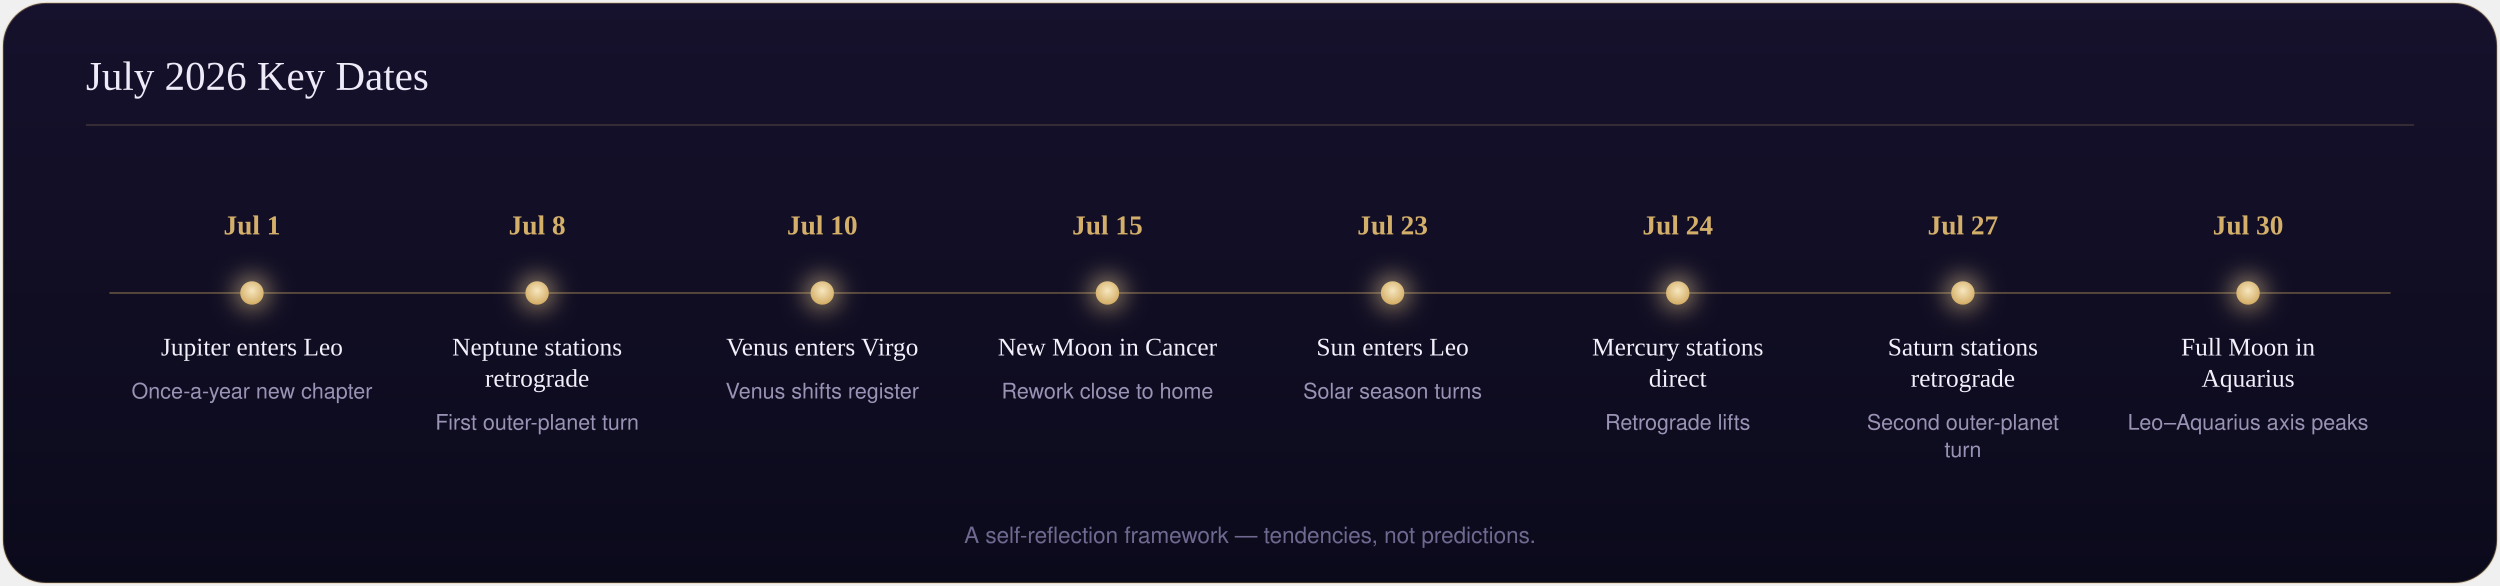
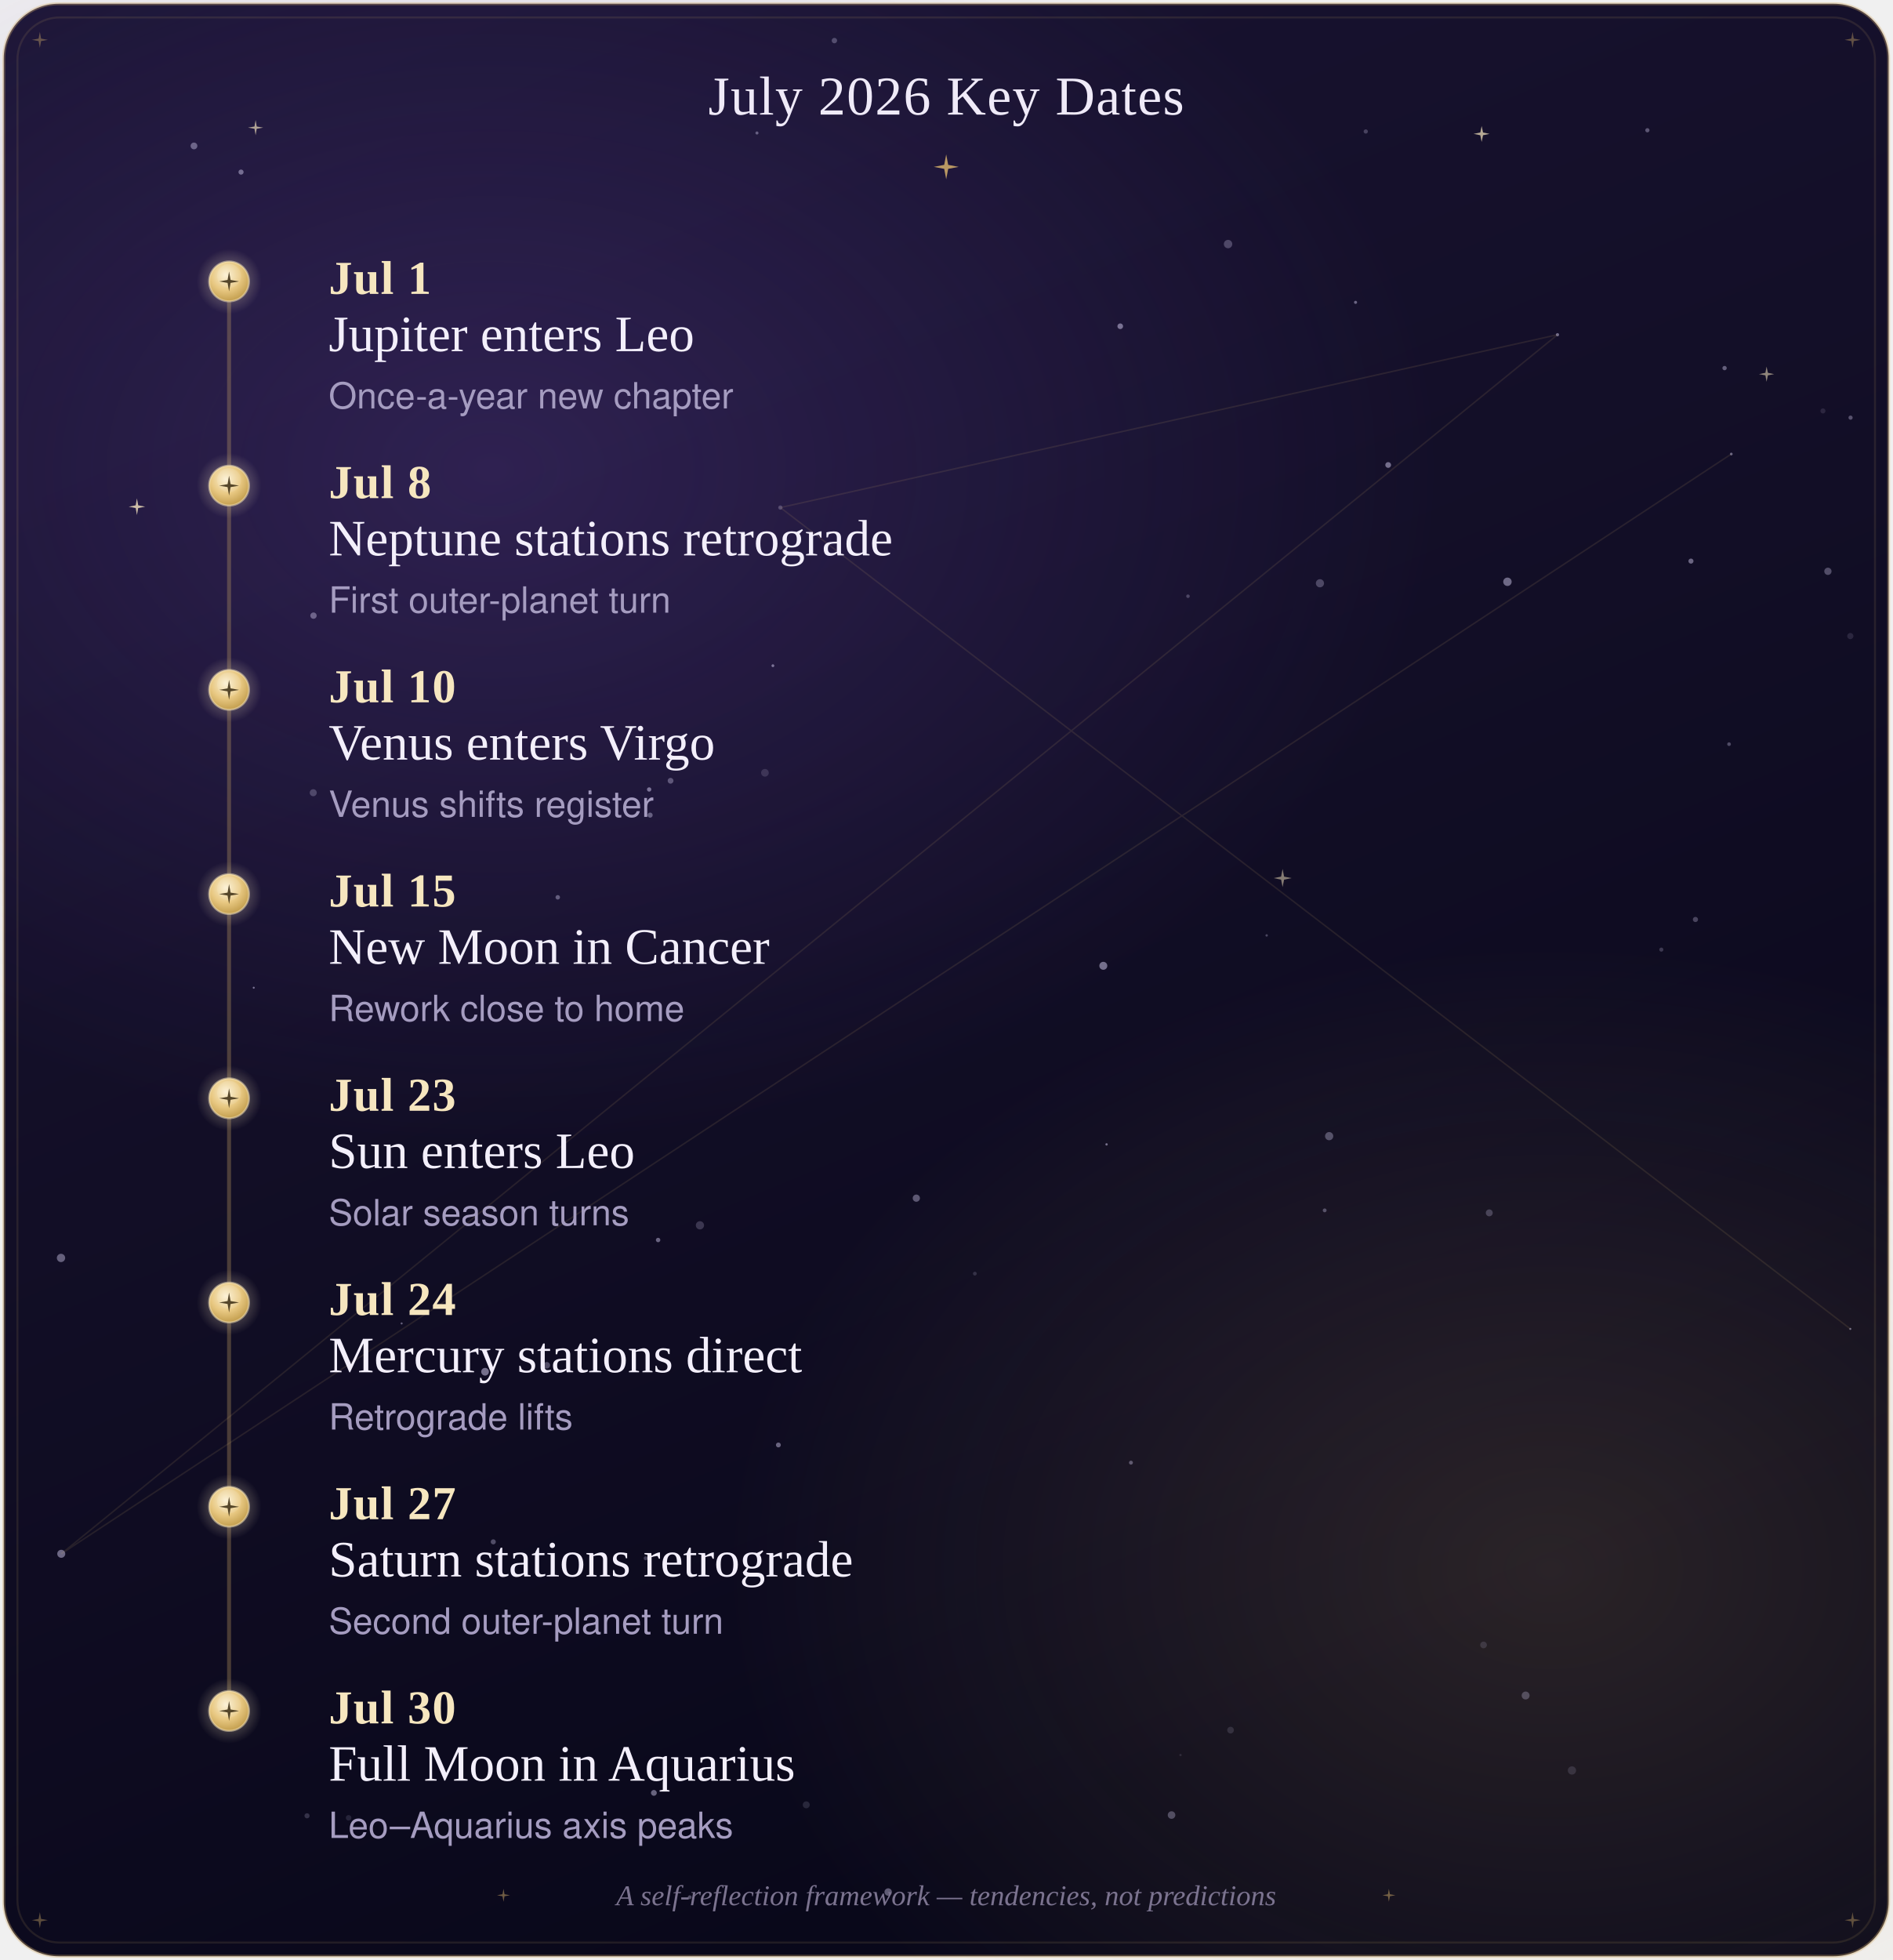
- <svg xmlns="http://www.w3.org/2000/svg" viewBox="0 0 1280 300" role="img" aria-label="July 2026 Key Dates">
+ <svg xmlns="http://www.w3.org/2000/svg" viewBox="0 0 760 787" role="img" aria-label="July 2026 Key Dates">
  <defs>
-     <linearGradient id="july2026planetarytransits0en-panel" x1="0" y1="0" x2="0" y2="1">
-       <stop offset="0" stop-color="#16112c" />
-       <stop offset="1" stop-color="#0b0a1b" />
+     <linearGradient id="july2026planetarytransits0en-panel" x1="0" y1="0" x2="0.4" y2="1">
+       <stop offset="0" stop-color="#1a1433" />
+       <stop offset="0.55" stop-color="#120e26" />
+       <stop offset="1" stop-color="#09081a" />
    </linearGradient>
-     <radialGradient id="july2026planetarytransits0en-node" cx="0.5" cy="0.4" r="0.7">
+     <radialGradient id="july2026planetarytransits0en-foil" cx="0.42" cy="0.34" r="0.75">
+       <stop offset="0" stop-color="#fbf0d2" />
+       <stop offset="0.5" stop-color="#e8c882" />
+       <stop offset="1" stop-color="#b8923f" />
+     </radialGradient>
+     <radialGradient id="july2026planetarytransits0en-glow" cx="0.5" cy="0.5" r="0.5">
      <stop offset="0" stop-color="#f6e6bf" />
-       <stop offset="1" stop-color="#cda354" />
+       <stop offset="1" stop-color="#f6e6bf" stop-opacity="0" />
    </radialGradient>
-     <filter id="july2026planetarytransits0en-soft" x="-80%" y="-80%" width="260%" height="260%">
-       <feGaussianBlur stdDeviation="6" />
-     </filter>
+     <radialGradient id="july2026planetarytransits0en-neb1" cx="0.5" cy="0.5" r="0.5">
+       <stop offset="0" stop-color="#6f4bb0" stop-opacity="0.28" />
+       <stop offset="1" stop-color="#6f4bb0" stop-opacity="0" />
+     </radialGradient>
+     <radialGradient id="july2026planetarytransits0en-neb2" cx="0.5" cy="0.5" r="0.5">
+       <stop offset="0" stop-color="#d4af6a" stop-opacity="0.16" />
+       <stop offset="1" stop-color="#d4af6a" stop-opacity="0" />
+     </radialGradient>
+     <linearGradient id="july2026planetarytransits0en-rule" x1="0" y1="0" x2="1" y2="0">
+       <stop offset="0" stop-color="#d4af6a" stop-opacity="0" />
+       <stop offset="0.5" stop-color="#d4af6a" stop-opacity="0.6" />
+       <stop offset="1" stop-color="#d4af6a" stop-opacity="0" />
+     </linearGradient>
  </defs>
-   <rect x="1.5" y="1.5" width="1277" height="297" rx="22" fill="url(#july2026planetarytransits0en-panel)" stroke="#d4af6a" stroke-opacity="0.28" />
-   <text x="44" y="46" font-family="Georgia, 'Times New Roman', serif" font-size="21" fill="#efeaf8">July 2026 Key Dates</text>
-   <line x1="44" y1="64" x2="1236" y2="64" stroke="#d4af6a" stroke-opacity="0.18" />
-   <line x1="56" y1="150" x2="1224" y2="150" stroke="#d4af6a" stroke-opacity="0.35" />
-   <g text-anchor="middle">
-     <text x="129.0" y="120" font-family="Georgia, 'Times New Roman', serif" font-size="14" font-weight="700" fill="#d4af6a">Jul 1</text>
-     <circle cx="129.0" cy="150" r="9" fill="url(#july2026planetarytransits0en-node)" filter="url(#july2026planetarytransits0en-soft)" opacity="0.6" />
-     <circle cx="129.0" cy="150" r="6" fill="url(#july2026planetarytransits0en-node)" />
-     <text x="129.0" y="182" font-family="Georgia, 'Times New Roman', serif" font-size="13" fill="#f3effb">Jupiter enters Leo</text>
-     <text x="129.0" y="204" font-family="Helvetica, Arial, sans-serif" font-size="11" fill="#9a93b5">Once-a-year new chapter</text>
-     <text x="275.0" y="120" font-family="Georgia, 'Times New Roman', serif" font-size="14" font-weight="700" fill="#d4af6a">Jul 8</text>
-     <circle cx="275.0" cy="150" r="9" fill="url(#july2026planetarytransits0en-node)" filter="url(#july2026planetarytransits0en-soft)" opacity="0.6" />
-     <circle cx="275.0" cy="150" r="6" fill="url(#july2026planetarytransits0en-node)" />
-     <text x="275.0" y="182" font-family="Georgia, 'Times New Roman', serif" font-size="13" fill="#f3effb">Neptune stations</text>
-     <text x="275.0" y="198" font-family="Georgia, 'Times New Roman', serif" font-size="13" fill="#f3effb">retrograde</text>
-     <text x="275.0" y="220" font-family="Helvetica, Arial, sans-serif" font-size="11" fill="#9a93b5">First outer-planet turn</text>
-     <text x="421.0" y="120" font-family="Georgia, 'Times New Roman', serif" font-size="14" font-weight="700" fill="#d4af6a">Jul 10</text>
-     <circle cx="421.0" cy="150" r="9" fill="url(#july2026planetarytransits0en-node)" filter="url(#july2026planetarytransits0en-soft)" opacity="0.6" />
-     <circle cx="421.0" cy="150" r="6" fill="url(#july2026planetarytransits0en-node)" />
-     <text x="421.0" y="182" font-family="Georgia, 'Times New Roman', serif" font-size="13" fill="#f3effb">Venus enters Virgo</text>
-     <text x="421.0" y="204" font-family="Helvetica, Arial, sans-serif" font-size="11" fill="#9a93b5">Venus shifts register</text>
-     <text x="567.0" y="120" font-family="Georgia, 'Times New Roman', serif" font-size="14" font-weight="700" fill="#d4af6a">Jul 15</text>
-     <circle cx="567.0" cy="150" r="9" fill="url(#july2026planetarytransits0en-node)" filter="url(#july2026planetarytransits0en-soft)" opacity="0.6" />
-     <circle cx="567.0" cy="150" r="6" fill="url(#july2026planetarytransits0en-node)" />
-     <text x="567.0" y="182" font-family="Georgia, 'Times New Roman', serif" font-size="13" fill="#f3effb">New Moon in Cancer</text>
-     <text x="567.0" y="204" font-family="Helvetica, Arial, sans-serif" font-size="11" fill="#9a93b5">Rework close to home</text>
-     <text x="713.0" y="120" font-family="Georgia, 'Times New Roman', serif" font-size="14" font-weight="700" fill="#d4af6a">Jul 23</text>
-     <circle cx="713.0" cy="150" r="9" fill="url(#july2026planetarytransits0en-node)" filter="url(#july2026planetarytransits0en-soft)" opacity="0.6" />
-     <circle cx="713.0" cy="150" r="6" fill="url(#july2026planetarytransits0en-node)" />
-     <text x="713.0" y="182" font-family="Georgia, 'Times New Roman', serif" font-size="13" fill="#f3effb">Sun enters Leo</text>
-     <text x="713.0" y="204" font-family="Helvetica, Arial, sans-serif" font-size="11" fill="#9a93b5">Solar season turns</text>
-     <text x="859.0" y="120" font-family="Georgia, 'Times New Roman', serif" font-size="14" font-weight="700" fill="#d4af6a">Jul 24</text>
-     <circle cx="859.0" cy="150" r="9" fill="url(#july2026planetarytransits0en-node)" filter="url(#july2026planetarytransits0en-soft)" opacity="0.6" />
-     <circle cx="859.0" cy="150" r="6" fill="url(#july2026planetarytransits0en-node)" />
-     <text x="859.0" y="182" font-family="Georgia, 'Times New Roman', serif" font-size="13" fill="#f3effb">Mercury stations</text>
-     <text x="859.0" y="198" font-family="Georgia, 'Times New Roman', serif" font-size="13" fill="#f3effb">direct</text>
-     <text x="859.0" y="220" font-family="Helvetica, Arial, sans-serif" font-size="11" fill="#9a93b5">Retrograde lifts</text>
-     <text x="1005.0" y="120" font-family="Georgia, 'Times New Roman', serif" font-size="14" font-weight="700" fill="#d4af6a">Jul 27</text>
-     <circle cx="1005.0" cy="150" r="9" fill="url(#july2026planetarytransits0en-node)" filter="url(#july2026planetarytransits0en-soft)" opacity="0.6" />
-     <circle cx="1005.0" cy="150" r="6" fill="url(#july2026planetarytransits0en-node)" />
-     <text x="1005.0" y="182" font-family="Georgia, 'Times New Roman', serif" font-size="13" fill="#f3effb">Saturn stations</text>
-     <text x="1005.0" y="198" font-family="Georgia, 'Times New Roman', serif" font-size="13" fill="#f3effb">retrograde</text>
-     <text x="1005.0" y="220" font-family="Helvetica, Arial, sans-serif" font-size="11" fill="#9a93b5">Second outer-planet</text>
-     <text x="1005.0" y="234" font-family="Helvetica, Arial, sans-serif" font-size="11" fill="#9a93b5">turn</text>
-     <text x="1151.0" y="120" font-family="Georgia, 'Times New Roman', serif" font-size="14" font-weight="700" fill="#d4af6a">Jul 30</text>
-     <circle cx="1151.0" cy="150" r="9" fill="url(#july2026planetarytransits0en-node)" filter="url(#july2026planetarytransits0en-soft)" opacity="0.6" />
-     <circle cx="1151.0" cy="150" r="6" fill="url(#july2026planetarytransits0en-node)" />
-     <text x="1151.0" y="182" font-family="Georgia, 'Times New Roman', serif" font-size="13" fill="#f3effb">Full Moon in</text>
-     <text x="1151.0" y="198" font-family="Georgia, 'Times New Roman', serif" font-size="13" fill="#f3effb">Aquarius</text>
-     <text x="1151.0" y="220" font-family="Helvetica, Arial, sans-serif" font-size="11" fill="#9a93b5">Leo–Aquarius axis peaks</text>
-   </g>
-   <text x="640" y="278" text-anchor="middle" font-family="Helvetica, Arial, sans-serif" font-size="11.5" fill="#6f6890">A self-reflection framework — tendencies, not predictions.</text>
+   <rect x="1.5" y="1.5" width="757" height="784" rx="22" fill="url(#july2026planetarytransits0en-panel)" />
+   <ellipse cx="198" cy="189" rx="380" ry="268" fill="url(#july2026planetarytransits0en-neb1)" />
+   <ellipse cx="623" cy="630" rx="334" ry="252" fill="url(#july2026planetarytransits0en-neb2)" />
+   <circle cx="307.2" cy="310.3" r="1.54" fill="#cfc8ea" opacity="0.17" />
+   <circle cx="140.0" cy="729.9" r="1.11" fill="#cfc8ea" opacity="0.14" />
+   <circle cx="262.6" cy="719.9" r="1.17" fill="#cfc8ea" opacity="0.47" />
+   <circle cx="743.1" cy="533.6" r="0.41" fill="#cfc8ea" opacity="0.50" />
+   <circle cx="743.1" cy="255.4" r="1.24" fill="#cfc8ea" opacity="0.14" />
+   <circle cx="281.1" cy="492.0" r="1.65" fill="#cfc8ea" opacity="0.23" />
+   <circle cx="77.9" cy="58.6" r="1.36" fill="#cfc8ea" opacity="0.43" />
+   <circle cx="123.3" cy="729.1" r="1.03" fill="#cfc8ea" opacity="0.21" />
+   <circle cx="598.1" cy="487.0" r="1.39" fill="#cfc8ea" opacity="0.26" />
+   <circle cx="335.1" cy="16.3" r="1.09" fill="#cfc8ea" opacity="0.31" />
+   <circle cx="661.6" cy="52.3" r="0.85" fill="#cfc8ea" opacity="0.38" />
+   <circle cx="548.5" cy="52.8" r="0.85" fill="#cfc8ea" opacity="0.27" />
+   <circle cx="631.3" cy="710.9" r="1.66" fill="#cfc8ea" opacity="0.15" />
+   <circle cx="304.0" cy="53.4" r="0.62" fill="#cfc8ea" opacity="0.40" />
+   <circle cx="494.2" cy="694.7" r="1.34" fill="#cfc8ea" opacity="0.15" />
+   <circle cx="313.4" cy="203.8" r="0.86" fill="#cfc8ea" opacity="0.26" />
+   <circle cx="625.5" cy="134.4" r="0.65" fill="#cfc8ea" opacity="0.49" />
+   <circle cx="680.9" cy="369.2" r="1.04" fill="#cfc8ea" opacity="0.30" />
+   <circle cx="24.6" cy="623.9" r="1.61" fill="#cfc8ea" opacity="0.49" />
+   <circle cx="368.0" cy="481.1" r="1.45" fill="#cfc8ea" opacity="0.40" />
+   <circle cx="125.9" cy="247.2" r="1.27" fill="#cfc8ea" opacity="0.42" />
+   <circle cx="605.4" cy="233.6" r="1.69" fill="#cfc8ea" opacity="0.49" />
+   <circle cx="612.7" cy="680.8" r="1.59" fill="#cfc8ea" opacity="0.29" />
+   <circle cx="260.7" cy="317.0" r="0.87" fill="#cfc8ea" opacity="0.53" />
+   <circle cx="695.3" cy="182.3" r="0.54" fill="#cfc8ea" opacity="0.48" />
+   <circle cx="96.8" cy="69.1" r="1.03" fill="#cfc8ea" opacity="0.48" />
+   <circle cx="692.6" cy="147.8" r="0.87" fill="#cfc8ea" opacity="0.43" />
+   <circle cx="557.5" cy="186.7" r="1.16" fill="#cfc8ea" opacity="0.51" />
+   <circle cx="219.6" cy="548.2" r="1.31" fill="#cfc8ea" opacity="0.34" />
+   <circle cx="533.8" cy="456.2" r="1.65" fill="#cfc8ea" opacity="0.35" />
+   <circle cx="391.5" cy="511.4" r="0.76" fill="#cfc8ea" opacity="0.18" />
+   <circle cx="477.1" cy="239.4" r="0.71" fill="#cfc8ea" opacity="0.28" />
+   <circle cx="161.3" cy="531.4" r="0.41" fill="#cfc8ea" opacity="0.45" />
+   <circle cx="679.1" cy="225.3" r="1.02" fill="#cfc8ea" opacity="0.47" />
+   <circle cx="264.3" cy="497.9" r="0.89" fill="#cfc8ea" opacity="0.47" />
+   <circle cx="277.0" cy="761.8" r="0.76" fill="#cfc8ea" opacity="0.36" />
+   <circle cx="470.5" cy="728.8" r="1.52" fill="#cfc8ea" opacity="0.33" />
+   <circle cx="449.9" cy="131.0" r="1.14" fill="#cfc8ea" opacity="0.52" />
+   <circle cx="595.8" cy="660.5" r="1.34" fill="#cfc8ea" opacity="0.16" />
+   <circle cx="443.1" cy="387.8" r="1.60" fill="#cfc8ea" opacity="0.52" />
+   <circle cx="474.1" cy="704.7" r="0.47" fill="#cfc8ea" opacity="0.13" />
+   <circle cx="532.0" cy="486.0" r="0.77" fill="#cfc8ea" opacity="0.35" />
+   <circle cx="544.4" cy="121.4" r="0.62" fill="#cfc8ea" opacity="0.46" />
+   <circle cx="224.0" cy="360.3" r="0.90" fill="#cfc8ea" opacity="0.40" />
+   <circle cx="694.4" cy="298.8" r="0.74" fill="#cfc8ea" opacity="0.33" />
+   <circle cx="101.9" cy="396.6" r="0.40" fill="#cfc8ea" opacity="0.54" />
+   <circle cx="269.3" cy="313.5" r="1.16" fill="#cfc8ea" opacity="0.36" />
+   <circle cx="444.4" cy="459.5" r="0.47" fill="#cfc8ea" opacity="0.53" />
+   <circle cx="732.1" cy="165.0" r="1.02" fill="#cfc8ea" opacity="0.13" />
+   <circle cx="261.1" cy="327.3" r="1.02" fill="#cfc8ea" opacity="0.41" />
+   <circle cx="530.1" cy="234.2" r="1.64" fill="#cfc8ea" opacity="0.30" />
+   <circle cx="259.3" cy="625.7" r="0.79" fill="#cfc8ea" opacity="0.27" />
+   <circle cx="310.4" cy="267.3" r="0.57" fill="#cfc8ea" opacity="0.52" />
+   <circle cx="356.7" cy="759.7" r="1.49" fill="#cfc8ea" opacity="0.43" />
+   <circle cx="323.8" cy="724.7" r="1.40" fill="#cfc8ea" opacity="0.15" />
+   <circle cx="508.7" cy="375.6" r="0.48" fill="#cfc8ea" opacity="0.31" />
+   <circle cx="454.2" cy="587.3" r="0.79" fill="#cfc8ea" opacity="0.38" />
+   <circle cx="312.6" cy="580.2" r="0.98" fill="#cfc8ea" opacity="0.47" />
+   <circle cx="667.2" cy="381.3" r="0.82" fill="#cfc8ea" opacity="0.24" />
+   <circle cx="24.5" cy="505.1" r="1.67" fill="#cfc8ea" opacity="0.44" />
+   <circle cx="493.2" cy="98.0" r="1.69" fill="#cfc8ea" opacity="0.29" />
+   <circle cx="194.8" cy="550.8" r="1.55" fill="#cfc8ea" opacity="0.53" />
+   <circle cx="734.1" cy="229.4" r="1.46" fill="#cfc8ea" opacity="0.34" />
+   <circle cx="125.8" cy="318.3" r="1.41" fill="#cfc8ea" opacity="0.27" />
+   <circle cx="743.2" cy="167.7" r="0.84" fill="#cfc8ea" opacity="0.36" />
+   <circle cx="198.1" cy="619.1" r="1.02" fill="#cfc8ea" opacity="0.35" />
+   <path d="M 709.461 147.2 L 710.0 149.7 L 712.5 150.229 L 710.0 150.7 L 709.461 153.3 L 709.0 150.7 L 706.4 150.229 L 709.0 149.7 Z" fill="#f6e6bf" opacity="0.553" />
+   <path d="M 515.098 348.9 L 515.7 352.0 L 518.7 352.575 L 515.7 353.2 L 515.098 356.2 L 514.5 353.2 L 511.5 352.575 L 514.5 352.0 Z" fill="#f6e6bf" opacity="0.511" />
+   <path d="M 102.664 48.2 L 103.1 50.8 L 105.7 51.25 L 103.1 51.7 L 102.664 54.3 L 102.2 51.7 L 99.6 51.25 L 102.2 50.8 Z" fill="#f6e6bf" opacity="0.666" />
+   <path d="M 54.993 200.1 L 55.5 202.9 L 58.3 203.455 L 55.5 204.0 L 54.993 206.8 L 54.5 204.0 L 51.7 203.455 L 54.5 202.9 Z" fill="#f6e6bf" opacity="0.798" />
+   <path d="M 595.042 50.6 L 595.6 53.2 L 598.2 53.758 L 595.6 54.3 L 595.042 57.0 L 594.5 54.3 L 591.8 53.758 L 594.5 53.2 Z" fill="#f6e6bf" opacity="0.714" />
+   <path d="M 743.1 533.6 L 313.4 203.8 L 625.5 134.4 L 24.6 623.9 L 695.3 182.3" fill="none" stroke="#d4af6a" stroke-width="0.6" opacity="0.12" />
+   <rect x="1.5" y="1.5" width="757" height="784" rx="22" fill="none" stroke="#d4af6a" stroke-opacity="0.34" stroke-width="1.2" />
+   <rect x="7" y="7" width="746" height="773" rx="17" fill="none" stroke="#d4af6a" stroke-opacity="0.12" stroke-width="0.8" />
+   <path d="M 16 12.8 L 16.5 15.5 L 19.2 16 L 16.5 16.5 L 16 19.2 L 15.5 16.5 L 12.8 16 L 15.5 15.5 Z" fill="#d4af6a" opacity="0.4" />
+   <path d="M 744 12.8 L 744.5 15.5 L 747.2 16 L 744.5 16.5 L 744 19.2 L 743.5 16.5 L 740.8 16 L 743.5 15.5 Z" fill="#d4af6a" opacity="0.4" />
+   <path d="M 16 767.8 L 16.5 770.5 L 19.2 771 L 16.5 771.5 L 16 774.2 L 15.5 771.5 L 12.8 771 L 15.5 770.5 Z" fill="#d4af6a" opacity="0.4" />
+   <path d="M 744 767.8 L 744.5 770.5 L 747.2 771 L 744.5 771.5 L 744 774.2 L 743.5 771.5 L 740.8 771 L 743.5 770.5 Z" fill="#d4af6a" opacity="0.4" />
+   <text x="380" y="46" text-anchor="middle" font-family="Georgia, 'Times New Roman', serif" font-size="22" letter-spacing="0.4" fill="#efeaf8">July 2026 Key Dates</text>
+   <line x1="230" y1="67" x2="368" y2="67" stroke="url(#july2026planetarytransits0en-rule)" stroke-width="1" />
+   <line x1="392" y1="67" x2="530" y2="67" stroke="url(#july2026planetarytransits0en-rule)" stroke-width="1" />
+   <path d="M 380 62.0 L 380.8 66.2 L 385.0 67 L 380.8 67.8 L 380 72.0 L 379.2 67.8 L 375.0 67 L 379.2 66.2 Z" fill="#d4af6a" opacity="0.85" />
+   <line x1="92" y1="113" x2="92" y2="687" stroke="#d4af6a" stroke-opacity="0.3" stroke-width="1.6" />
+   <circle cx="92" cy="113" r="13.0" fill="url(#july2026planetarytransits0en-glow)" opacity="0.5" />
+   <circle cx="92" cy="113" r="8" fill="url(#july2026planetarytransits0en-foil)" stroke="#f6e6bf" stroke-opacity="0.5" stroke-width="0.8" />
+   <circle cx="92" cy="110.8" r="4.8" fill="#ffffff" opacity="0.10" />
+   <path d="M 92 109.0 L 92.6 112.4 L 96.0 113 L 92.6 113.6 L 92 117.0 L 91.4 113.6 L 88.0 113 L 91.4 112.4 Z" fill="#3a2c12" opacity="0.85" />
+   <text x="132" y="118.0" font-family="Georgia, 'Times New Roman', serif" font-size="19" font-weight="700" letter-spacing="0.4" fill="#f6e6bf">Jul 1</text>
+   <text x="132" y="141.0" font-family="Georgia, 'Times New Roman', serif" font-size="20.5" fill="#f3effb">Jupiter enters Leo</text>
+   <text x="132" y="164.0" font-family="Helvetica, Arial, sans-serif" font-size="14.5" fill="#a59cc0">Once-a-year new chapter</text>
+   <circle cx="92" cy="195" r="13.0" fill="url(#july2026planetarytransits0en-glow)" opacity="0.5" />
+   <circle cx="92" cy="195" r="8" fill="url(#july2026planetarytransits0en-foil)" stroke="#f6e6bf" stroke-opacity="0.5" stroke-width="0.8" />
+   <circle cx="92" cy="192.8" r="4.8" fill="#ffffff" opacity="0.10" />
+   <path d="M 92 191.0 L 92.6 194.4 L 96.0 195 L 92.6 195.6 L 92 199.0 L 91.4 195.6 L 88.0 195 L 91.4 194.4 Z" fill="#3a2c12" opacity="0.85" />
+   <text x="132" y="200.0" font-family="Georgia, 'Times New Roman', serif" font-size="19" font-weight="700" letter-spacing="0.4" fill="#f6e6bf">Jul 8</text>
+   <text x="132" y="223.0" font-family="Georgia, 'Times New Roman', serif" font-size="20.5" fill="#f3effb">Neptune stations retrograde</text>
+   <text x="132" y="246.0" font-family="Helvetica, Arial, sans-serif" font-size="14.5" fill="#a59cc0">First outer-planet turn</text>
+   <circle cx="92" cy="277" r="13.0" fill="url(#july2026planetarytransits0en-glow)" opacity="0.5" />
+   <circle cx="92" cy="277" r="8" fill="url(#july2026planetarytransits0en-foil)" stroke="#f6e6bf" stroke-opacity="0.5" stroke-width="0.8" />
+   <circle cx="92" cy="274.8" r="4.8" fill="#ffffff" opacity="0.10" />
+   <path d="M 92 273.0 L 92.6 276.4 L 96.0 277 L 92.6 277.6 L 92 281.0 L 91.4 277.6 L 88.0 277 L 91.4 276.4 Z" fill="#3a2c12" opacity="0.85" />
+   <text x="132" y="282.0" font-family="Georgia, 'Times New Roman', serif" font-size="19" font-weight="700" letter-spacing="0.4" fill="#f6e6bf">Jul 10</text>
+   <text x="132" y="305.0" font-family="Georgia, 'Times New Roman', serif" font-size="20.5" fill="#f3effb">Venus enters Virgo</text>
+   <text x="132" y="328.0" font-family="Helvetica, Arial, sans-serif" font-size="14.5" fill="#a59cc0">Venus shifts register</text>
+   <circle cx="92" cy="359" r="13.0" fill="url(#july2026planetarytransits0en-glow)" opacity="0.5" />
+   <circle cx="92" cy="359" r="8" fill="url(#july2026planetarytransits0en-foil)" stroke="#f6e6bf" stroke-opacity="0.5" stroke-width="0.8" />
+   <circle cx="92" cy="356.8" r="4.8" fill="#ffffff" opacity="0.10" />
+   <path d="M 92 355.0 L 92.6 358.4 L 96.0 359 L 92.6 359.6 L 92 363.0 L 91.4 359.6 L 88.0 359 L 91.4 358.4 Z" fill="#3a2c12" opacity="0.85" />
+   <text x="132" y="364.0" font-family="Georgia, 'Times New Roman', serif" font-size="19" font-weight="700" letter-spacing="0.4" fill="#f6e6bf">Jul 15</text>
+   <text x="132" y="387.0" font-family="Georgia, 'Times New Roman', serif" font-size="20.5" fill="#f3effb">New Moon in Cancer</text>
+   <text x="132" y="410.0" font-family="Helvetica, Arial, sans-serif" font-size="14.5" fill="#a59cc0">Rework close to home</text>
+   <circle cx="92" cy="441" r="13.0" fill="url(#july2026planetarytransits0en-glow)" opacity="0.5" />
+   <circle cx="92" cy="441" r="8" fill="url(#july2026planetarytransits0en-foil)" stroke="#f6e6bf" stroke-opacity="0.5" stroke-width="0.8" />
+   <circle cx="92" cy="438.8" r="4.8" fill="#ffffff" opacity="0.10" />
+   <path d="M 92 437.0 L 92.6 440.4 L 96.0 441 L 92.6 441.6 L 92 445.0 L 91.4 441.6 L 88.0 441 L 91.4 440.4 Z" fill="#3a2c12" opacity="0.85" />
+   <text x="132" y="446.0" font-family="Georgia, 'Times New Roman', serif" font-size="19" font-weight="700" letter-spacing="0.4" fill="#f6e6bf">Jul 23</text>
+   <text x="132" y="469.0" font-family="Georgia, 'Times New Roman', serif" font-size="20.5" fill="#f3effb">Sun enters Leo</text>
+   <text x="132" y="492.0" font-family="Helvetica, Arial, sans-serif" font-size="14.5" fill="#a59cc0">Solar season turns</text>
+   <circle cx="92" cy="523" r="13.0" fill="url(#july2026planetarytransits0en-glow)" opacity="0.5" />
+   <circle cx="92" cy="523" r="8" fill="url(#july2026planetarytransits0en-foil)" stroke="#f6e6bf" stroke-opacity="0.5" stroke-width="0.8" />
+   <circle cx="92" cy="520.8" r="4.8" fill="#ffffff" opacity="0.10" />
+   <path d="M 92 519.0 L 92.6 522.4 L 96.0 523 L 92.6 523.6 L 92 527.0 L 91.4 523.6 L 88.0 523 L 91.4 522.4 Z" fill="#3a2c12" opacity="0.85" />
+   <text x="132" y="528.0" font-family="Georgia, 'Times New Roman', serif" font-size="19" font-weight="700" letter-spacing="0.4" fill="#f6e6bf">Jul 24</text>
+   <text x="132" y="551.0" font-family="Georgia, 'Times New Roman', serif" font-size="20.5" fill="#f3effb">Mercury stations direct</text>
+   <text x="132" y="574.0" font-family="Helvetica, Arial, sans-serif" font-size="14.5" fill="#a59cc0">Retrograde lifts</text>
+   <circle cx="92" cy="605" r="13.0" fill="url(#july2026planetarytransits0en-glow)" opacity="0.5" />
+   <circle cx="92" cy="605" r="8" fill="url(#july2026planetarytransits0en-foil)" stroke="#f6e6bf" stroke-opacity="0.5" stroke-width="0.8" />
+   <circle cx="92" cy="602.8" r="4.8" fill="#ffffff" opacity="0.10" />
+   <path d="M 92 601.0 L 92.6 604.4 L 96.0 605 L 92.6 605.6 L 92 609.0 L 91.4 605.6 L 88.0 605 L 91.4 604.4 Z" fill="#3a2c12" opacity="0.85" />
+   <text x="132" y="610.0" font-family="Georgia, 'Times New Roman', serif" font-size="19" font-weight="700" letter-spacing="0.4" fill="#f6e6bf">Jul 27</text>
+   <text x="132" y="633.0" font-family="Georgia, 'Times New Roman', serif" font-size="20.5" fill="#f3effb">Saturn stations retrograde</text>
+   <text x="132" y="656.0" font-family="Helvetica, Arial, sans-serif" font-size="14.5" fill="#a59cc0">Second outer-planet turn</text>
+   <circle cx="92" cy="687" r="13.0" fill="url(#july2026planetarytransits0en-glow)" opacity="0.5" />
+   <circle cx="92" cy="687" r="8" fill="url(#july2026planetarytransits0en-foil)" stroke="#f6e6bf" stroke-opacity="0.5" stroke-width="0.8" />
+   <circle cx="92" cy="684.8" r="4.8" fill="#ffffff" opacity="0.10" />
+   <path d="M 92 683.0 L 92.6 686.4 L 96.0 687 L 92.6 687.6 L 92 691.0 L 91.4 687.6 L 88.0 687 L 91.4 686.4 Z" fill="#3a2c12" opacity="0.85" />
+   <text x="132" y="692.0" font-family="Georgia, 'Times New Roman', serif" font-size="19" font-weight="700" letter-spacing="0.4" fill="#f6e6bf">Jul 30</text>
+   <text x="132" y="715.0" font-family="Georgia, 'Times New Roman', serif" font-size="20.5" fill="#f3effb">Full Moon in Aquarius</text>
+   <text x="132" y="738.0" font-family="Helvetica, Arial, sans-serif" font-size="14.5" fill="#a59cc0">Leo–Aquarius axis peaks</text>
+   <path d="M 202.227 758.4 L 202.6 760.6 L 204.8 761 L 202.6 761.4 L 202.227 763.6 L 201.8 761.4 L 199.6 761 L 201.8 760.6 Z" fill="#d4af6a" opacity="0.5" />
+   <text x="380" y="765" text-anchor="middle" font-family="Georgia, 'Times New Roman', serif" font-style="italic" font-size="11.5" fill="#7b738f">A self-reflection framework — tendencies, not predictions</text>
+   <path d="M 557.773 758.4 L 558.2 760.6 L 560.4 761 L 558.2 761.4 L 557.773 763.6 L 557.4 761.4 L 555.2 761 L 557.4 760.6 Z" fill="#d4af6a" opacity="0.5" />
</svg>
